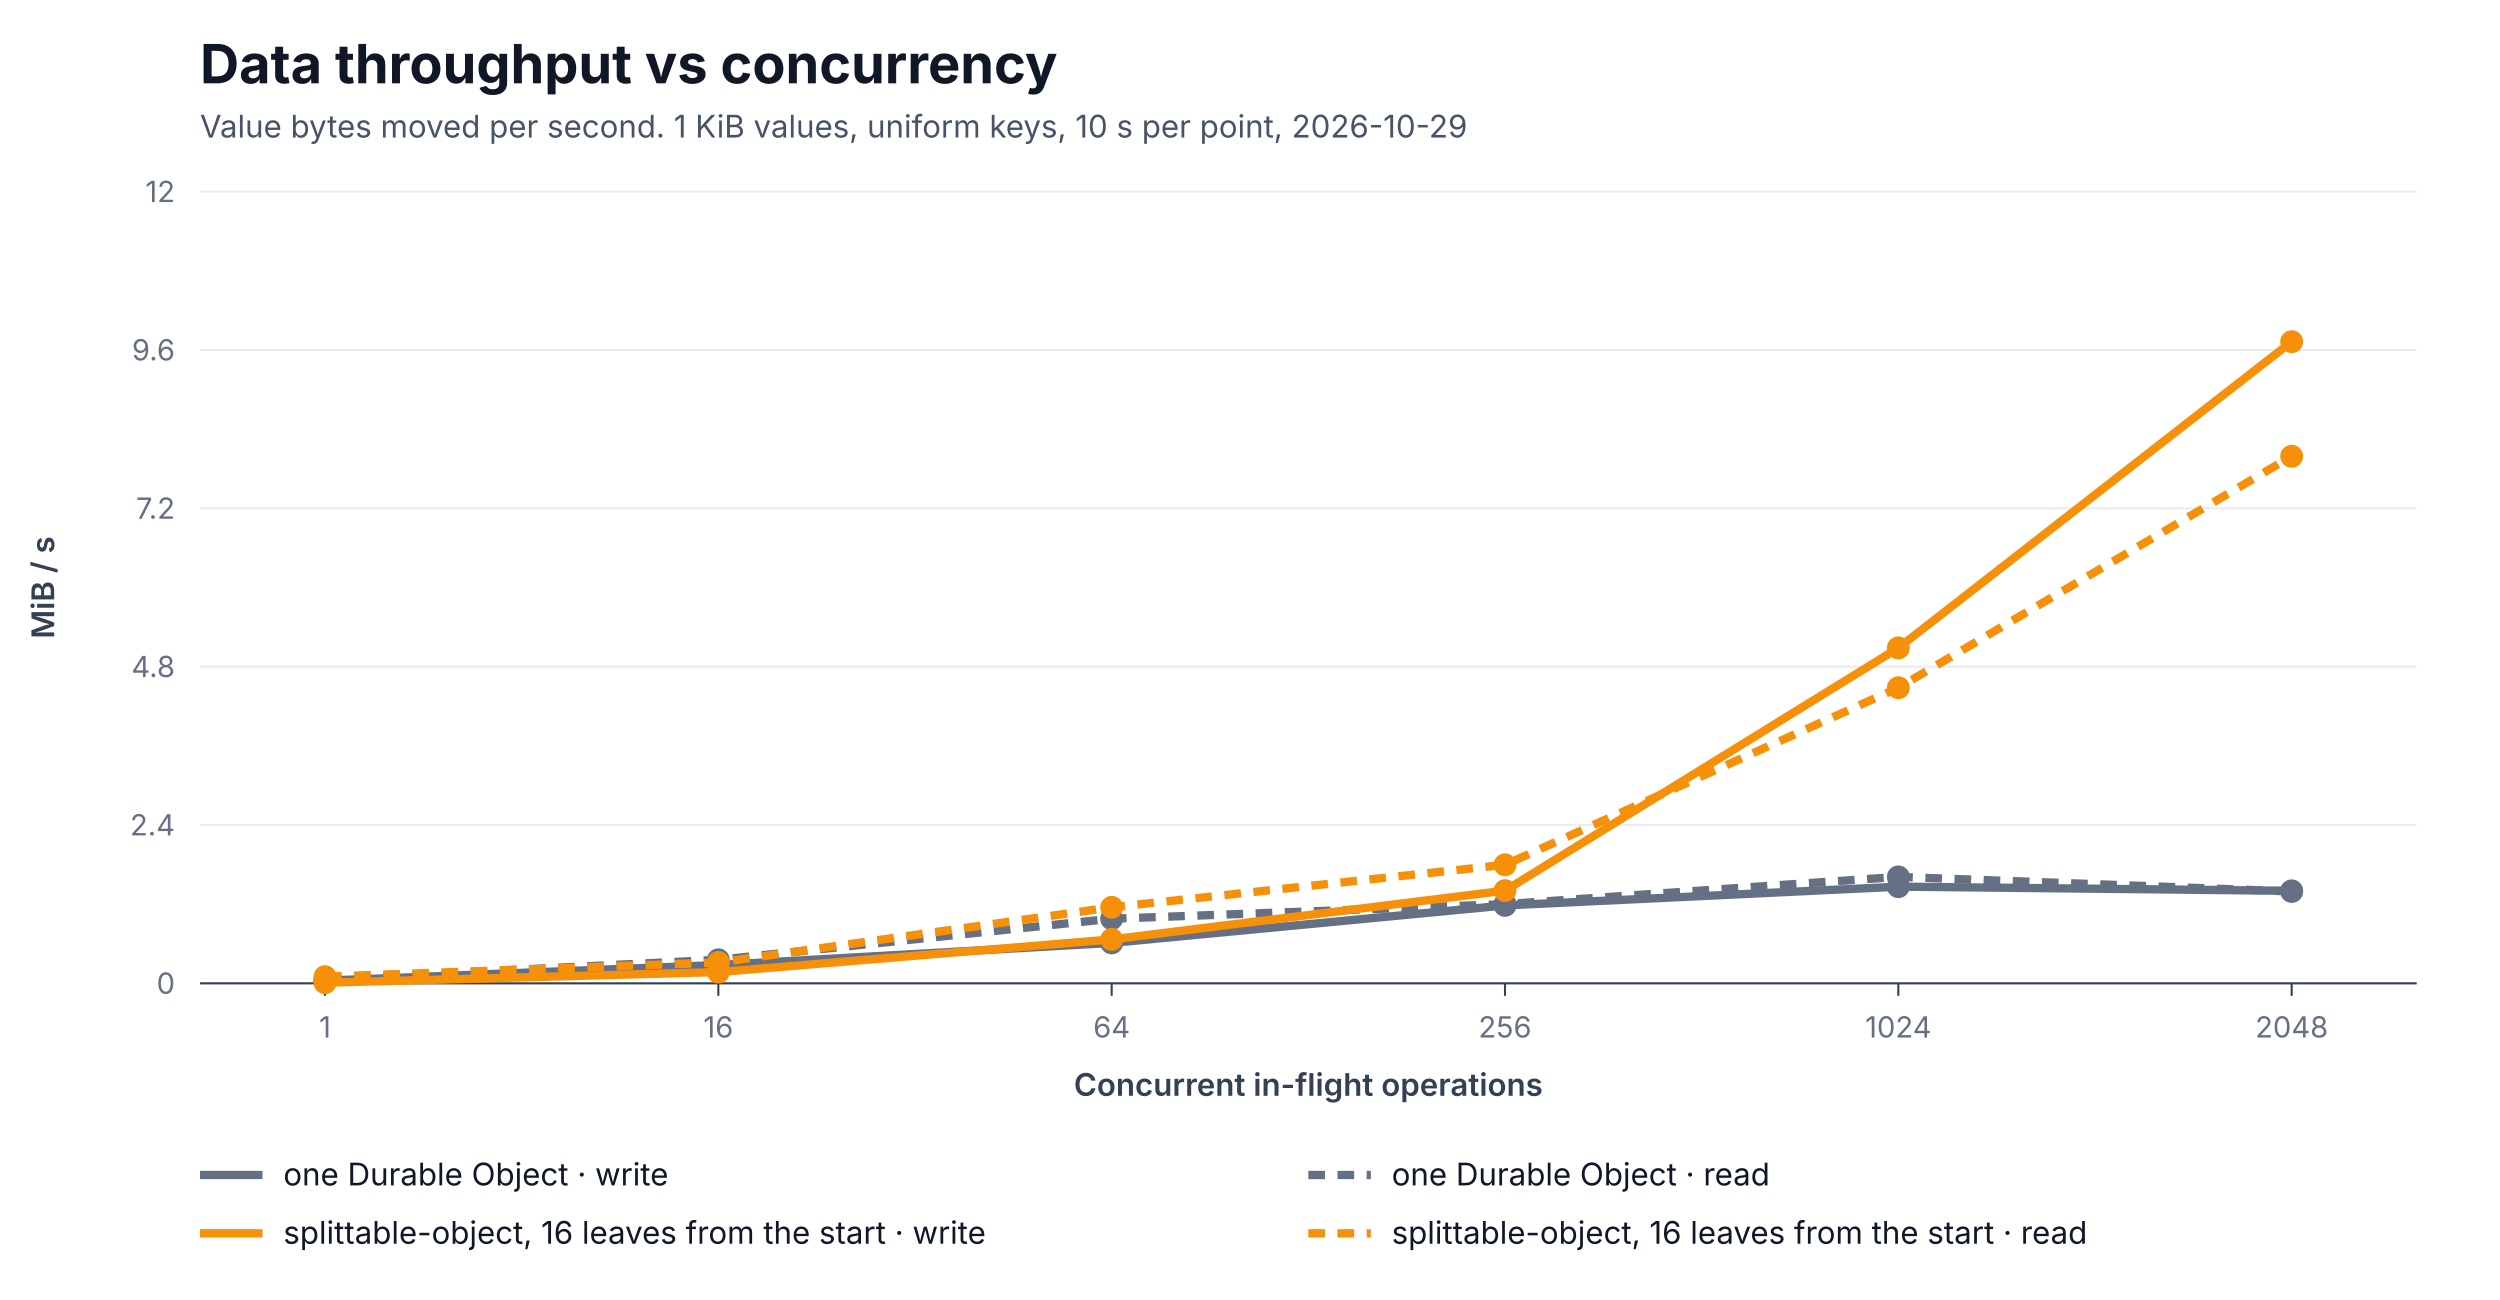
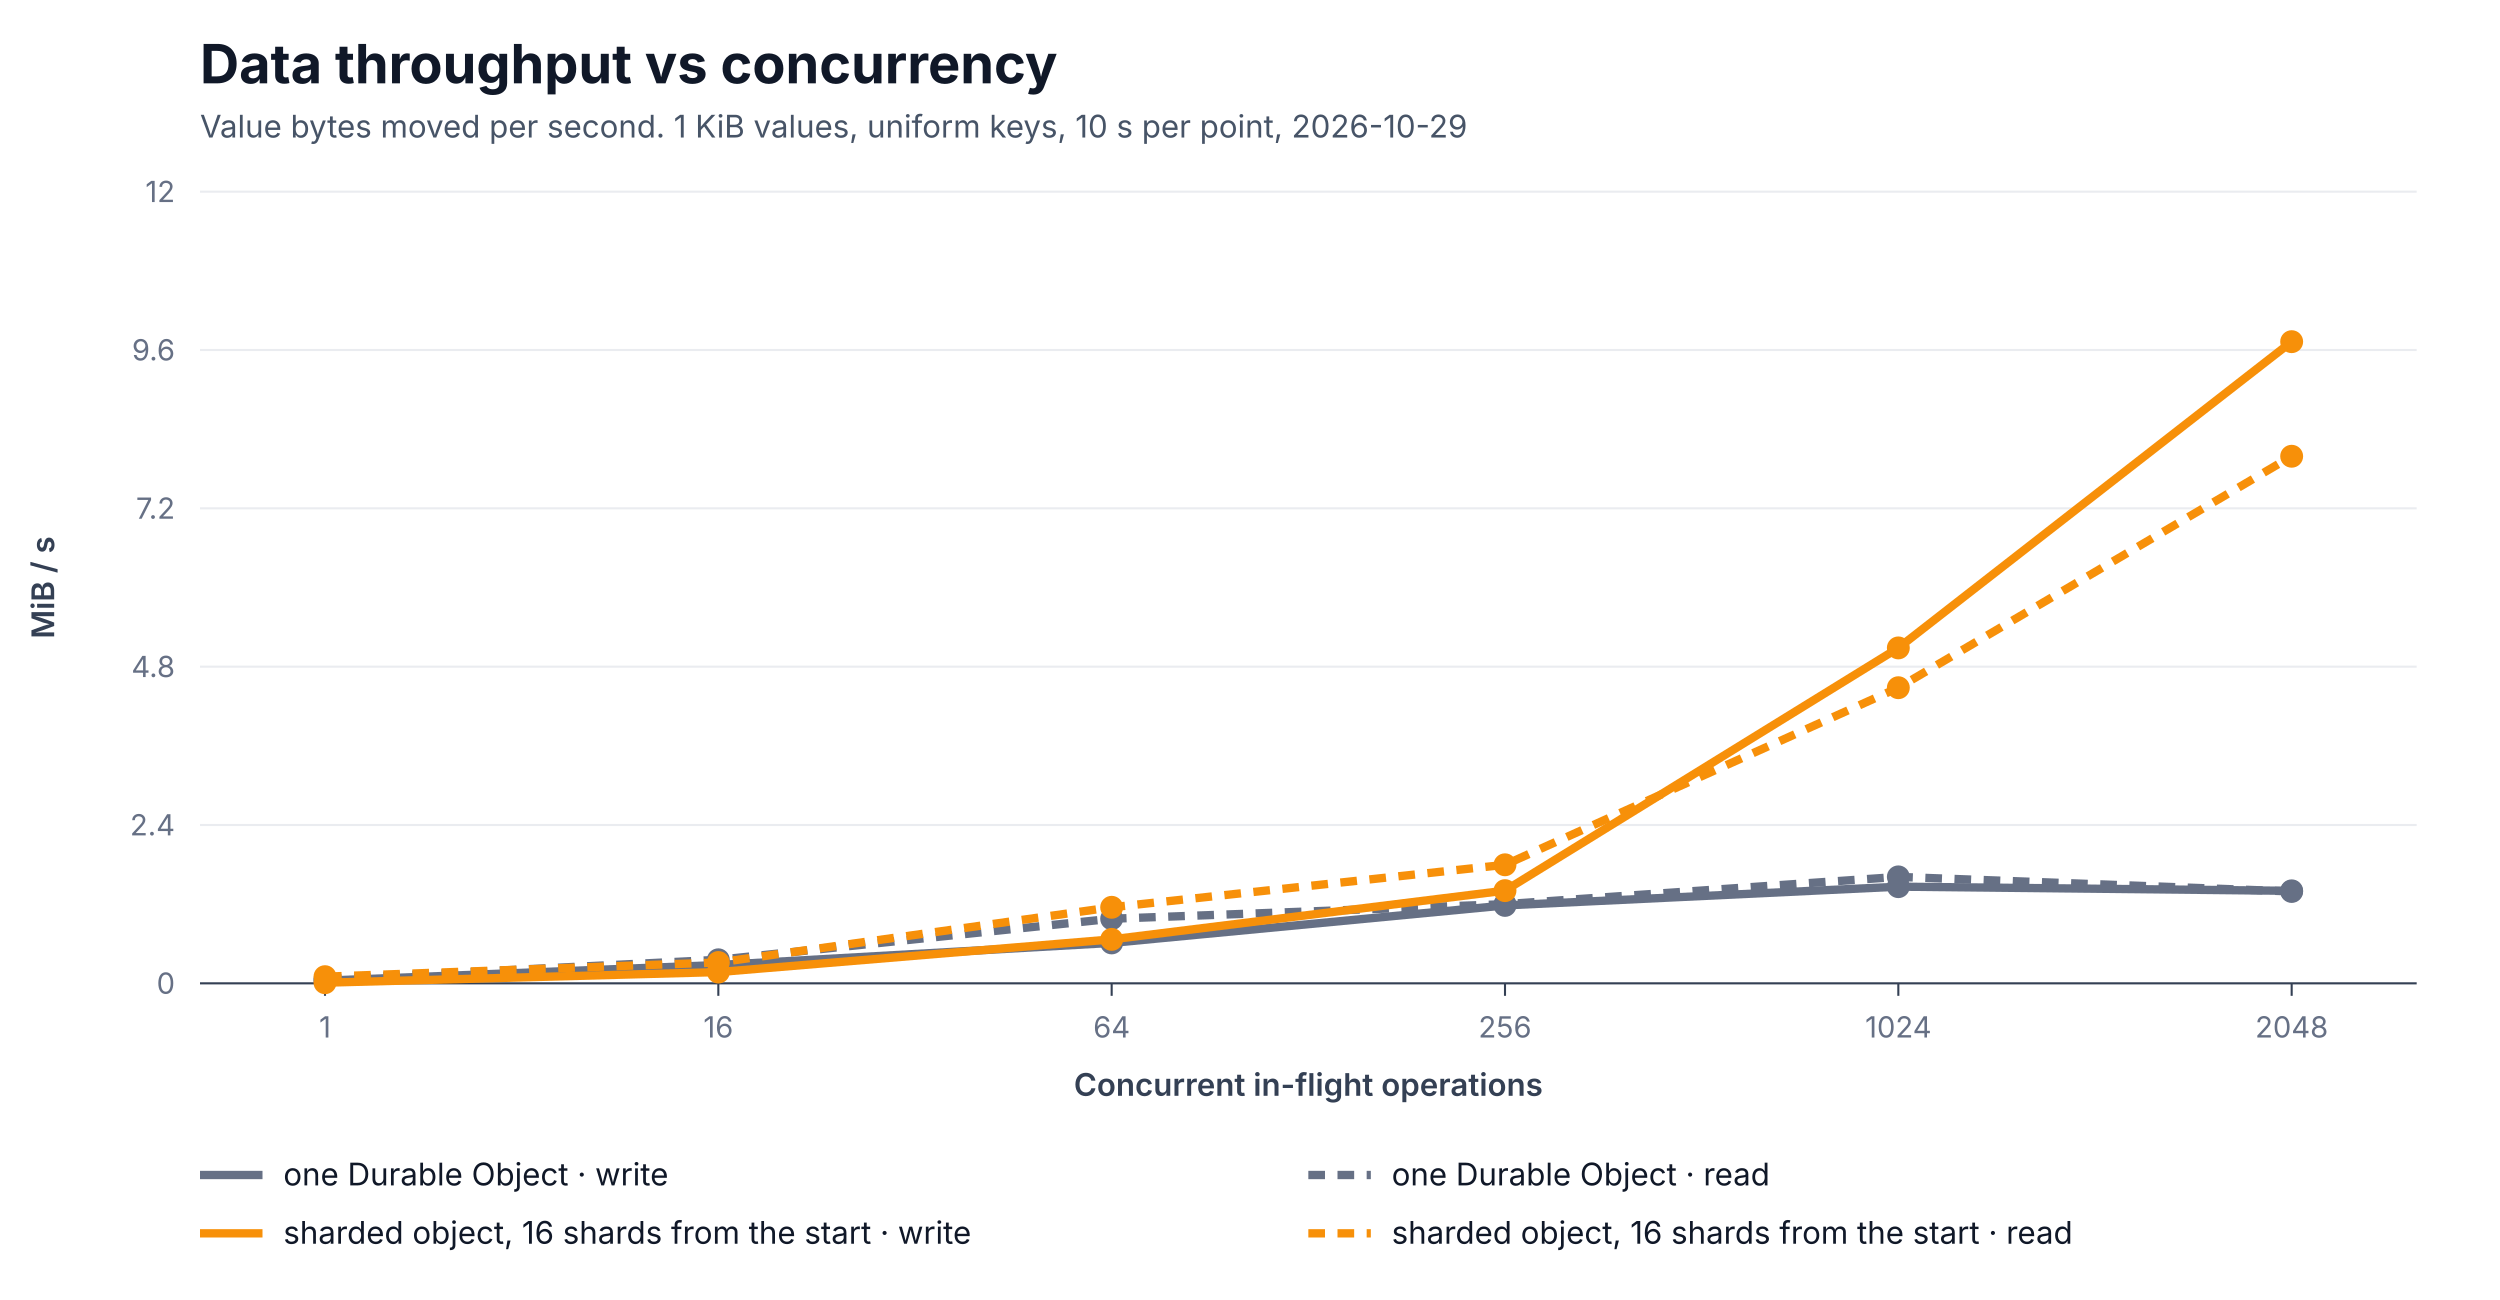
<svg xmlns="http://www.w3.org/2000/svg" width="1200" height="624" viewBox="0 0 1200 624">
  <style>text{font-family:Inter,ui-sans-serif,system-ui,-apple-system,sans-serif;fill:#101828}.title{font-size:26px;font-weight:700}.sub{font-size:15px;fill:#475467}.tick{font-size:14px;fill:#667085}.label{font-size:15px;font-weight:600;fill:#344054}.legend{font-size:15px}.grid{stroke:#eaecf0}.axisline{stroke:#344054}</style>
  <rect width="1200" height="624" fill="#fff" />
  <text x="96" y="40" class="title">Data throughput vs concurrency</text>
  <text x="96" y="66" class="sub">Value bytes moved per second. 1 KiB values, uniform keys, 10 s per point, 2026-10-29</text>
  <line x1="96" x2="1160" y1="472" y2="472" class="grid" />
  <text x="84" y="477" text-anchor="end" class="tick">0</text>
  <line x1="96" x2="1160" y1="396" y2="396" class="grid" />
  <text x="84" y="401" text-anchor="end" class="tick">2.4</text>
  <line x1="96" x2="1160" y1="320" y2="320" class="grid" />
  <text x="84" y="325" text-anchor="end" class="tick">4.8</text>
  <line x1="96" x2="1160" y1="244" y2="244" class="grid" />
  <text x="84" y="249" text-anchor="end" class="tick">7.2</text>
  <line x1="96" x2="1160" y1="168" y2="168" class="grid" />
  <text x="84" y="173" text-anchor="end" class="tick">9.6</text>
  <line x1="96" x2="1160" y1="92" y2="92" class="grid" />
  <text x="84" y="97" text-anchor="end" class="tick">12</text>
  <line x1="96" x2="1160" y1="472" y2="472" class="axisline" />
  <line x1="156" x2="156" y1="472" y2="478" class="axisline" />
  <text x="156" y="498" text-anchor="middle" class="tick">1</text>
  <line x1="344.8" x2="344.8" y1="472" y2="478" class="axisline" />
  <text x="344.8" y="498" text-anchor="middle" class="tick">16</text>
  <line x1="533.6" x2="533.6" y1="472" y2="478" class="axisline" />
  <text x="533.6" y="498" text-anchor="middle" class="tick">64</text>
  <line x1="722.4" x2="722.4" y1="472" y2="478" class="axisline" />
  <text x="722.4" y="498" text-anchor="middle" class="tick">256</text>
  <line x1="911.2" x2="911.2" y1="472" y2="478" class="axisline" />
  <text x="911.2" y="498" text-anchor="middle" class="tick">1024</text>
  <line x1="1100" x2="1100" y1="472" y2="478" class="axisline" />
  <text x="1100" y="498" text-anchor="middle" class="tick">2048</text>
  <polyline points="156.0,470.7 344.8,463.2 533.6,452.6 722.4,434.6 911.2,425.6 1100.0,427.6" fill="none" stroke="#667085" stroke-width="4" stroke-linejoin="round" />
  <circle cx="156.0" cy="470.7" r="5.5" fill="#667085" />
  <circle cx="344.8" cy="463.2" r="5.5" fill="#667085" />
  <circle cx="533.6" cy="452.6" r="5.5" fill="#667085" />
  <circle cx="722.4" cy="434.6" r="5.5" fill="#667085" />
  <circle cx="911.2" cy="425.6" r="5.5" fill="#667085" />
  <circle cx="1100.0" cy="427.6" r="5.5" fill="#667085" />
  <polyline points="156.0,470.0 344.8,460.7 533.6,441.0 722.4,434.0 911.2,420.9 1100.0,427.9" fill="none" stroke="#667085" stroke-width="4" stroke-linejoin="round" stroke-dasharray="8 6" />
  <circle cx="156.0" cy="470.0" r="5.5" fill="#667085" />
  <circle cx="344.8" cy="460.7" r="5.5" fill="#667085" />
  <circle cx="533.6" cy="441.0" r="5.5" fill="#667085" />
  <circle cx="722.4" cy="434.0" r="5.5" fill="#667085" />
  <circle cx="911.2" cy="420.9" r="5.5" fill="#667085" />
  <circle cx="1100.0" cy="427.9" r="5.5" fill="#667085" />
  <polyline points="156.0,471.7 344.8,466.6 533.6,450.9 722.4,427.5 911.2,311.0 1100.0,164.0" fill="none" stroke="#f79009" stroke-width="4" stroke-linejoin="round" />
  <circle cx="156.0" cy="471.7" r="5.5" fill="#f79009" />
  <circle cx="344.8" cy="466.6" r="5.5" fill="#f79009" />
  <circle cx="533.6" cy="450.9" r="5.5" fill="#f79009" />
  <circle cx="722.4" cy="427.5" r="5.5" fill="#f79009" />
  <circle cx="911.2" cy="311.0" r="5.5" fill="#f79009" />
  <circle cx="1100.0" cy="164.0" r="5.5" fill="#f79009" />
  <polyline points="156.0,468.8 344.8,462.0 533.6,435.5 722.4,415.1 911.2,330.1 1100.0,219.0" fill="none" stroke="#f79009" stroke-width="4" stroke-linejoin="round" stroke-dasharray="8 6" />
  <circle cx="156.0" cy="468.8" r="5.5" fill="#f79009" />
  <circle cx="344.8" cy="462.0" r="5.5" fill="#f79009" />
  <circle cx="533.6" cy="435.5" r="5.5" fill="#f79009" />
  <circle cx="722.4" cy="415.1" r="5.5" fill="#f79009" />
  <circle cx="911.2" cy="330.1" r="5.5" fill="#f79009" />
  <circle cx="1100.0" cy="219.0" r="5.5" fill="#f79009" />
  <text x="628" y="526" text-anchor="middle" class="label">Concurrent in-flight operations</text>
  <text transform="translate(26,282) rotate(-90)" text-anchor="middle" class="label">MiB / s</text>
  <g transform="translate(96,564)">
    <line x1="0" x2="30" y1="0" y2="0" stroke="#667085" stroke-width="4" />
    <text x="40" y="5" class="legend">one Durable Object · write</text>
  </g>
  <g transform="translate(628,564)">
    <line x1="0" x2="30" y1="0" y2="0" stroke="#667085" stroke-width="4" stroke-dasharray="8 6" />
    <text x="40" y="5" class="legend">one Durable Object · read</text>
  </g>
  <g transform="translate(96,592)">
    <line x1="0" x2="30" y1="0" y2="0" stroke="#f79009" stroke-width="4" />
-     <text x="40" y="5" class="legend">splittable-object, 16 leaves from the start · write</text>
+     <text x="40" y="5" class="legend">sharded object, 16 shards from the start · write</text>
  </g>
  <g transform="translate(628,592)">
    <line x1="0" x2="30" y1="0" y2="0" stroke="#f79009" stroke-width="4" stroke-dasharray="8 6" />
-     <text x="40" y="5" class="legend">splittable-object, 16 leaves from the start · read</text>
+     <text x="40" y="5" class="legend">sharded object, 16 shards from the start · read</text>
  </g>
</svg>
